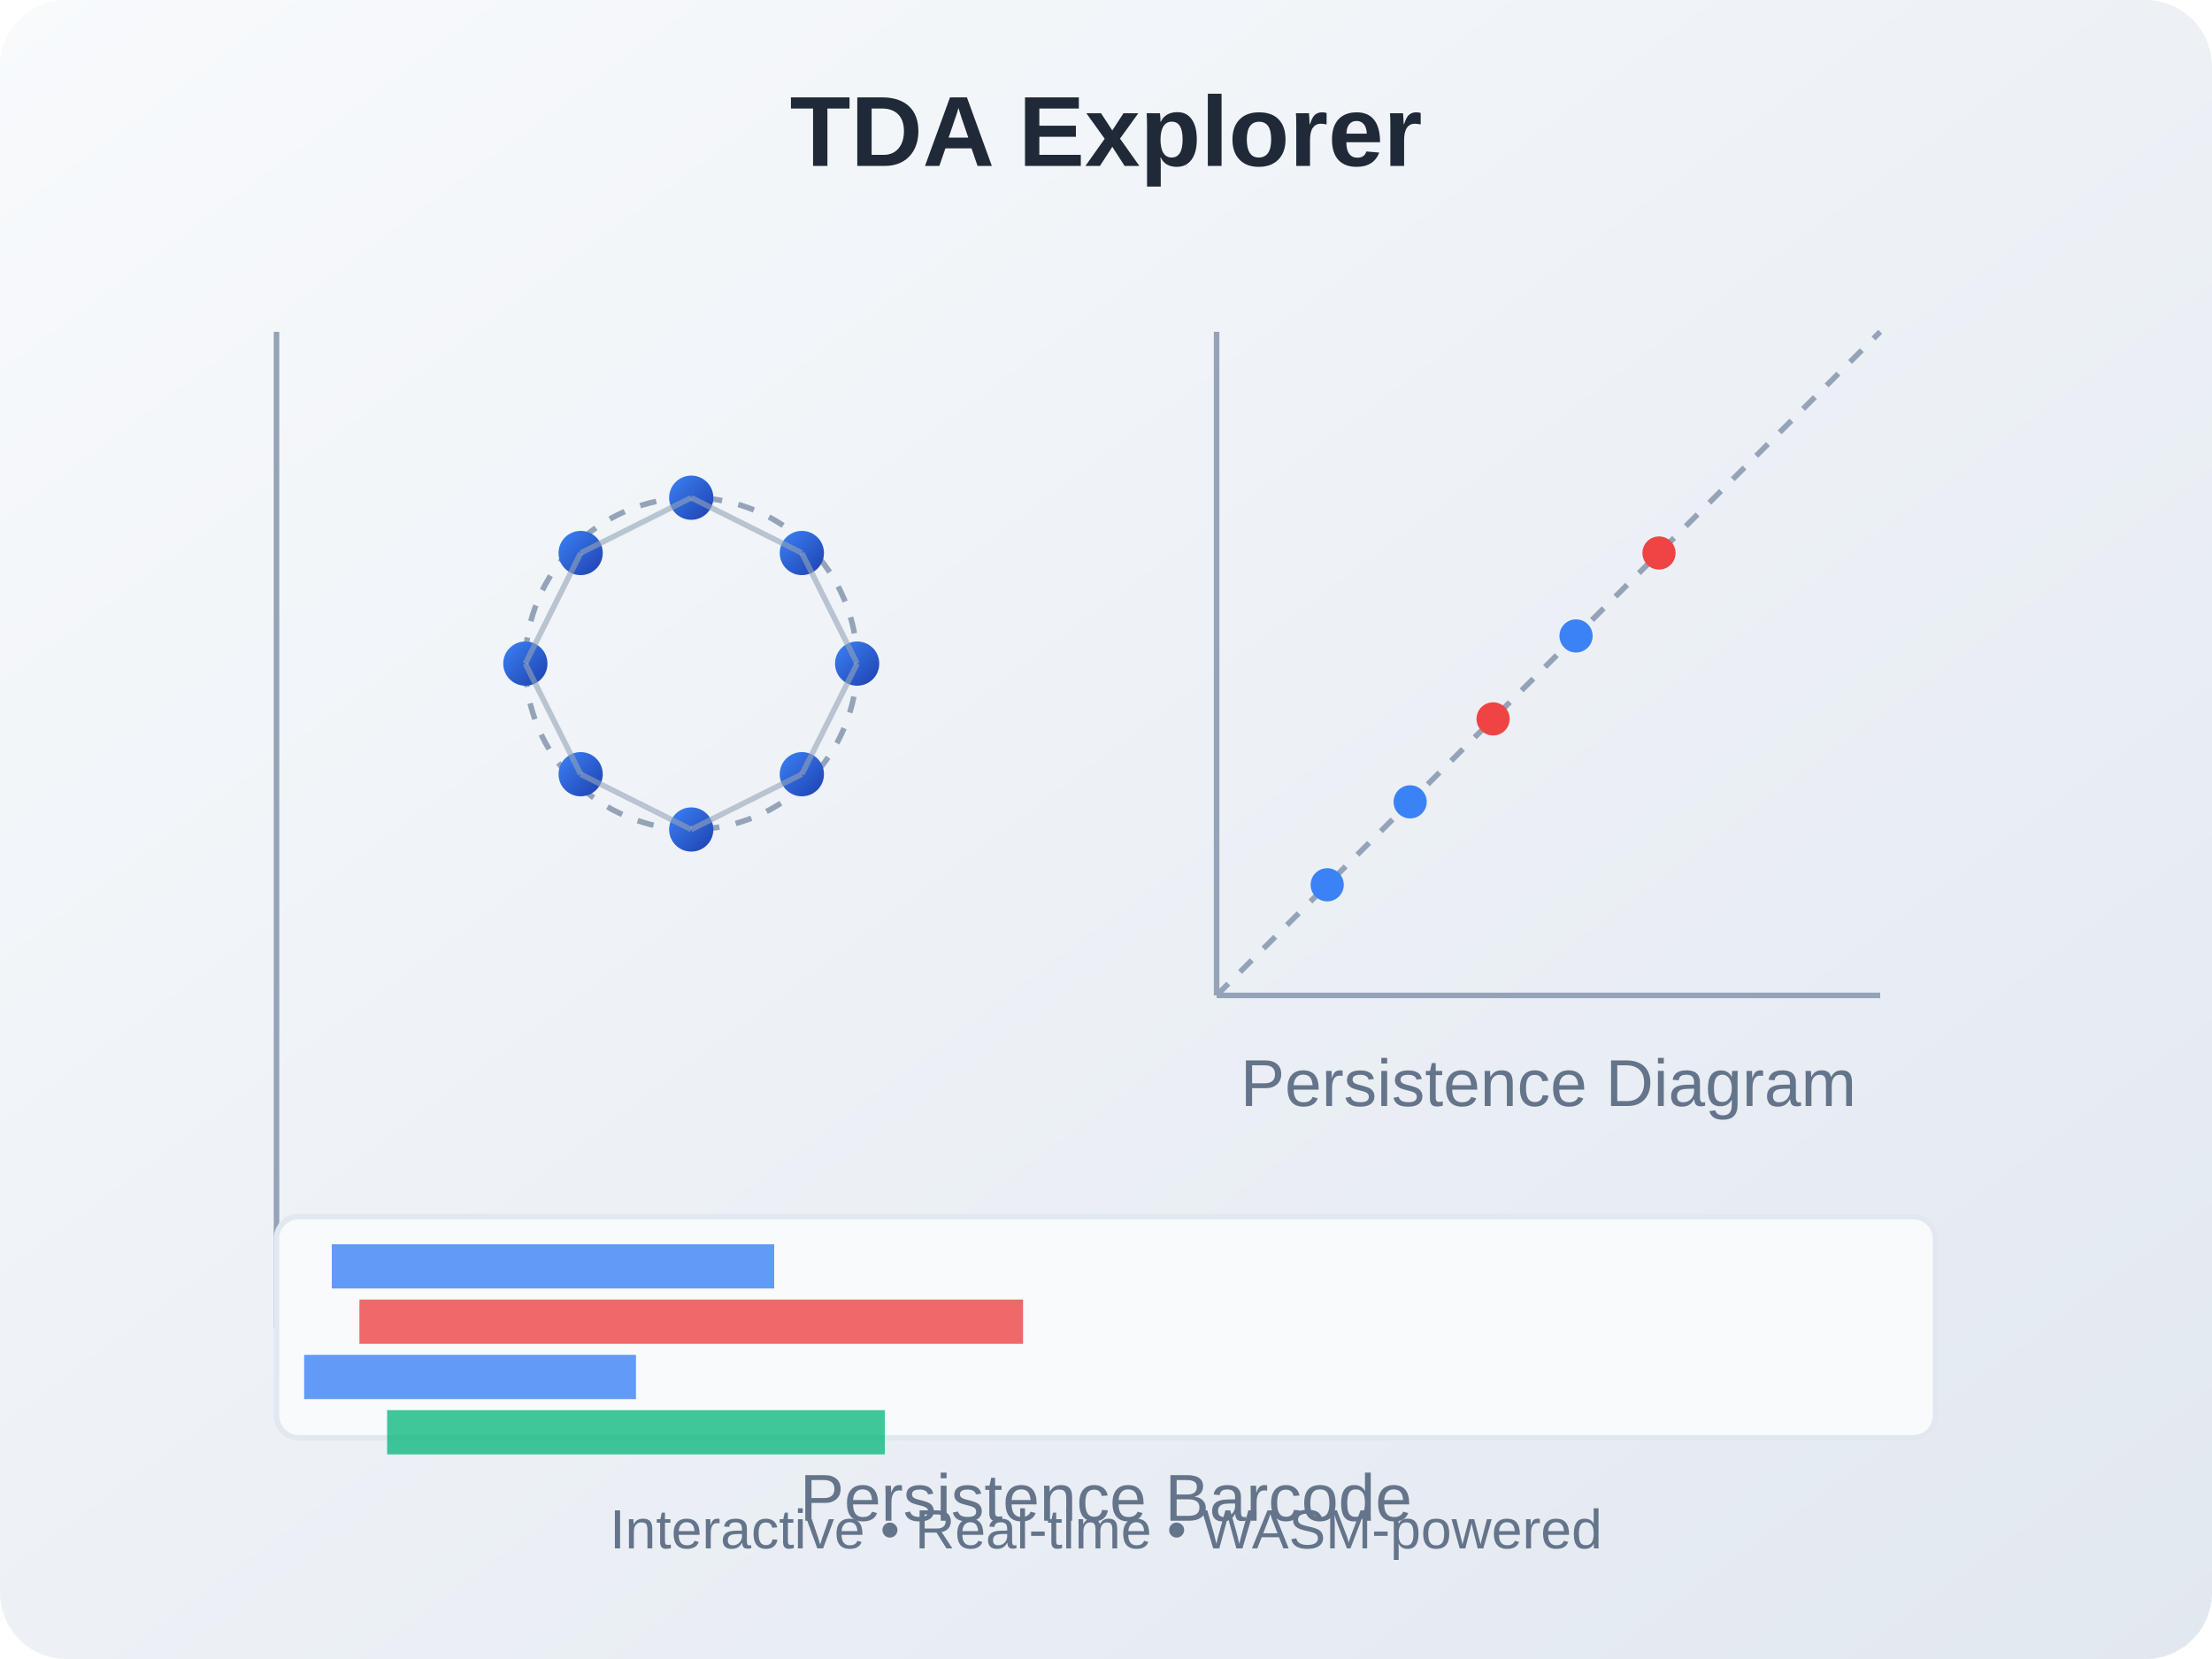
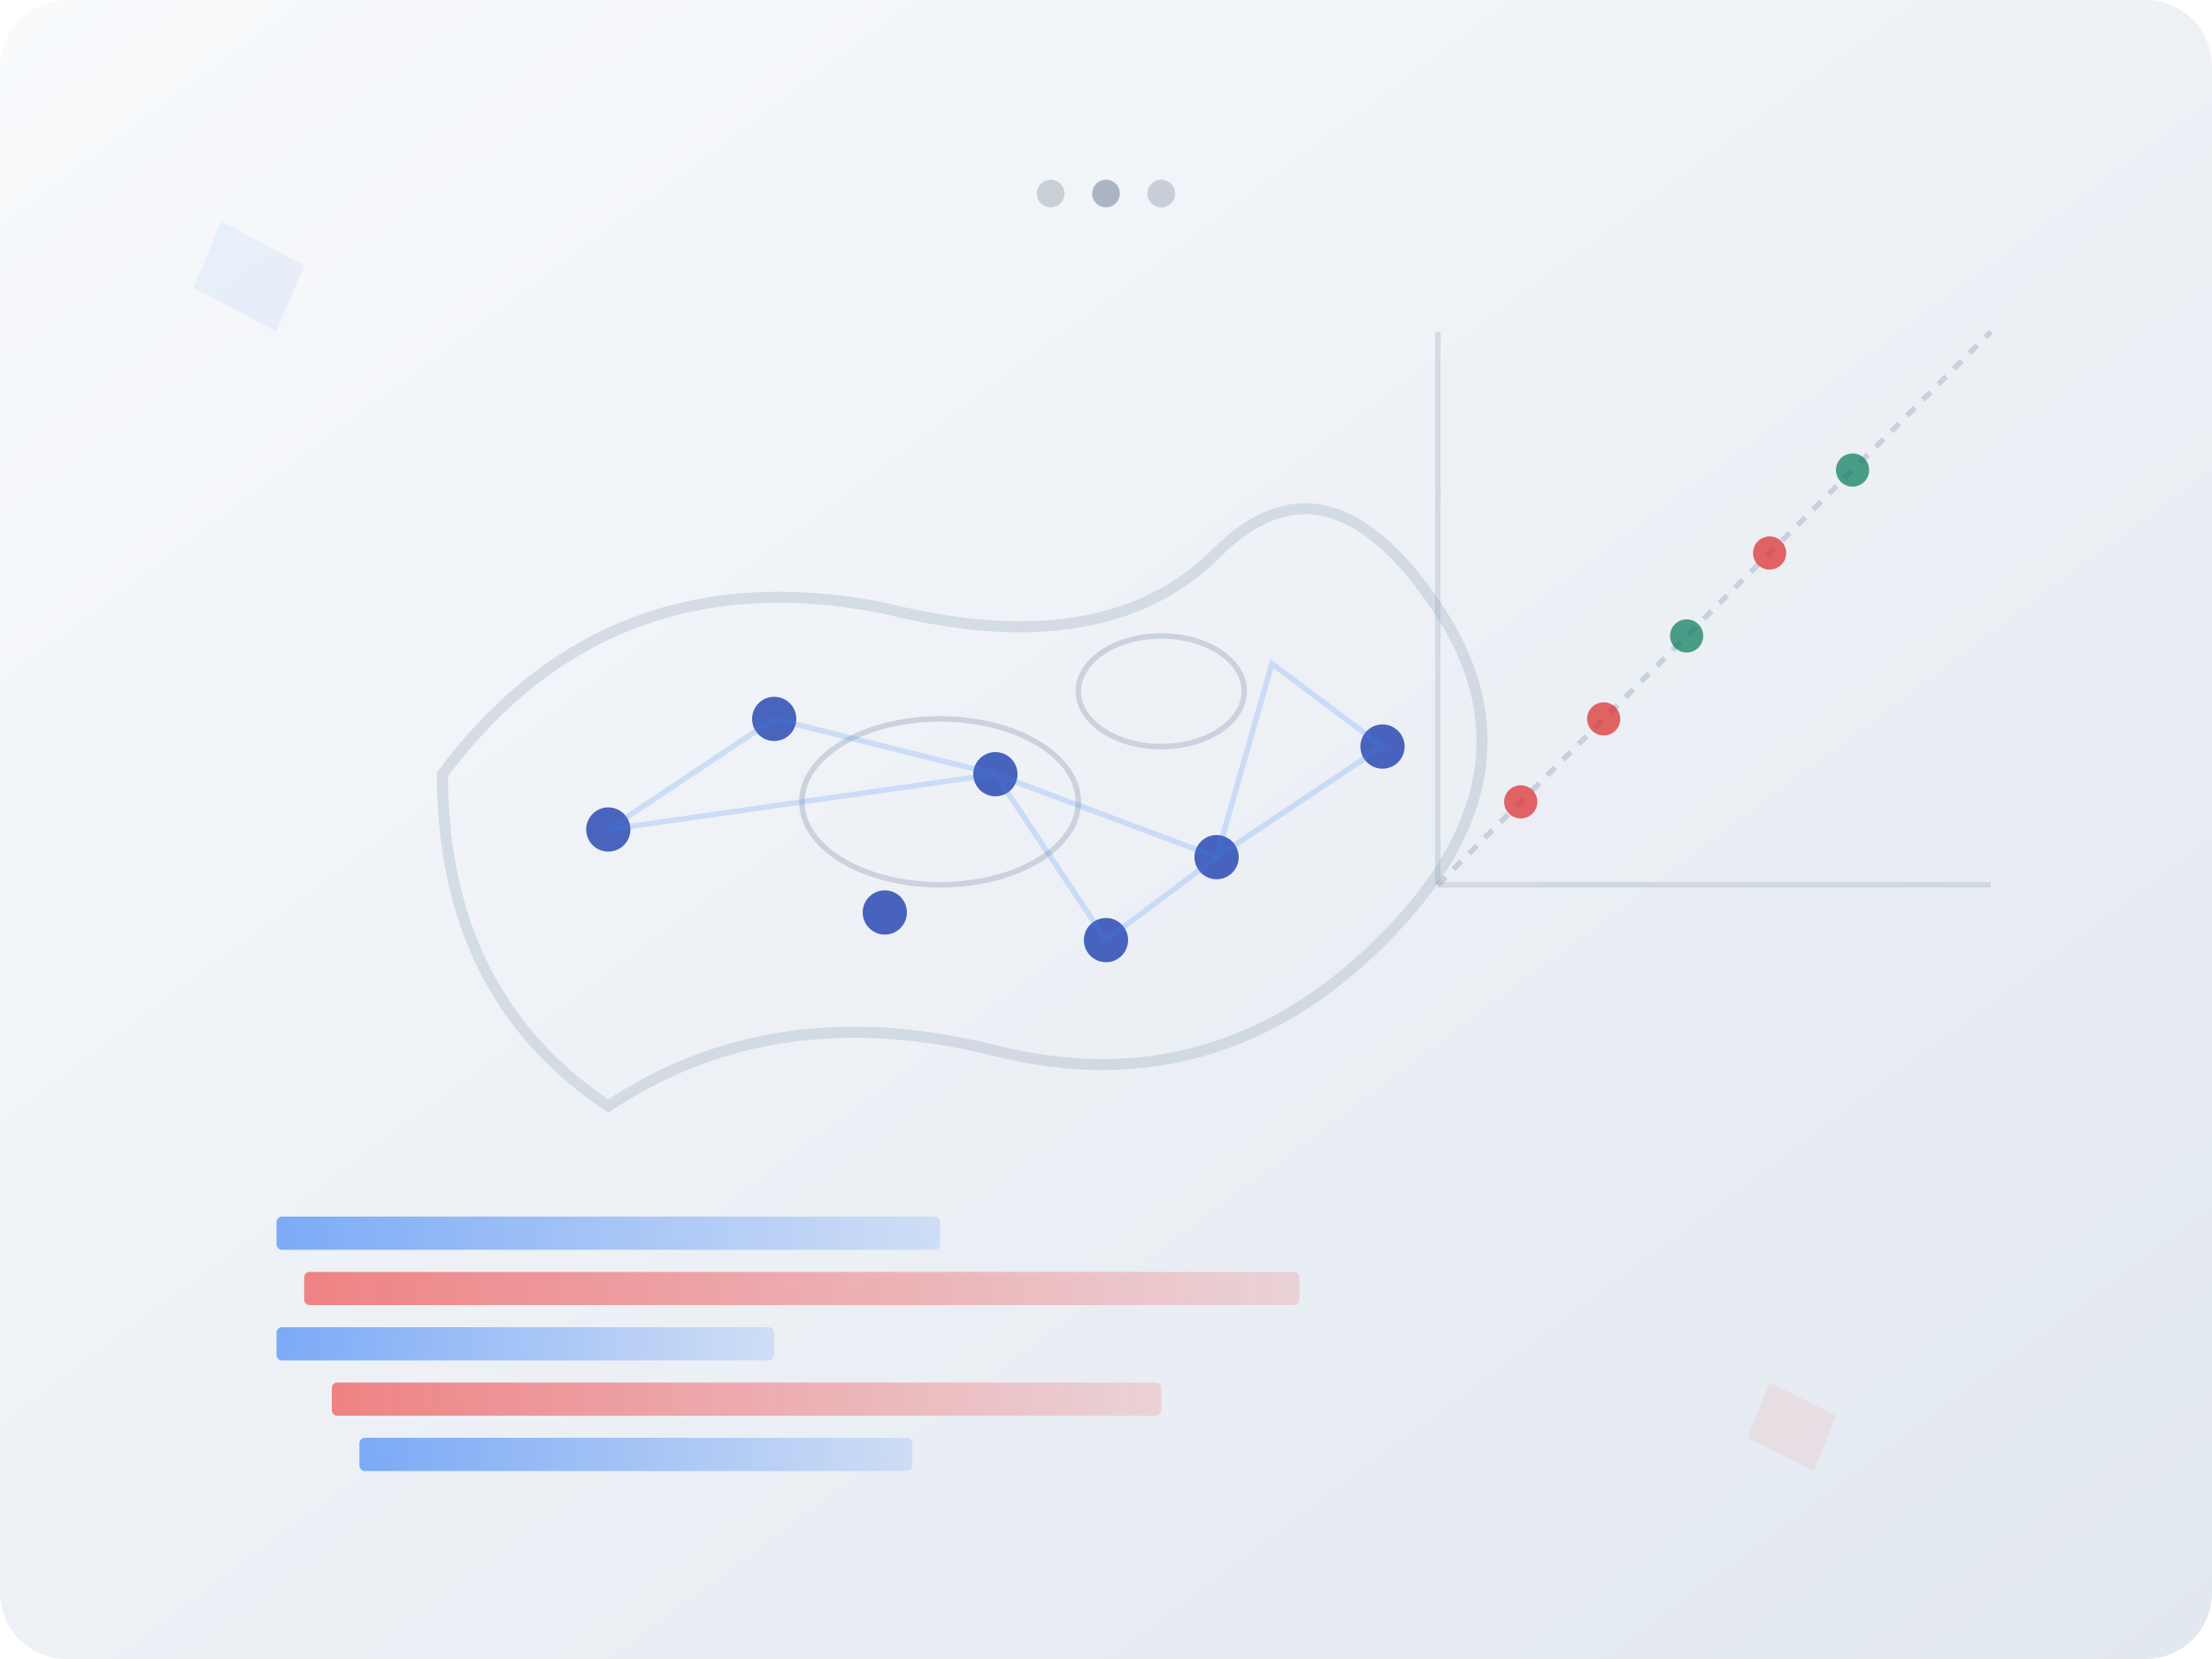
<svg xmlns="http://www.w3.org/2000/svg" width="400" height="300">
  <defs>
    <linearGradient id="bgGrad" x1="0%" y1="0%" x2="100%" y2="100%">
      <stop offset="0%" style="stop-color:#f8fafc;stop-opacity:1" />
      <stop offset="100%" style="stop-color:#e2e8f0;stop-opacity:1" />
    </linearGradient>
-     <linearGradient id="pointGrad" x1="0%" y1="0%" x2="100%" y2="100%">
-       <stop offset="0%" style="stop-color:#3b82f6;stop-opacity:1" />
-       <stop offset="100%" style="stop-color:#1e40af;stop-opacity:1" />
+     <radialGradient id="pointGrad" cx="0" cy="0" r="1" gradientUnits="userSpaceOnUse">
+       <stop stop-color="#3b82f6" />
+       <stop offset="1" stop-color="#1e40af" />
+     </radialGradient>
+     <radialGradient id="persistGrad1" cx="0" cy="0" r="1" gradientUnits="userSpaceOnUse">
+       <stop stop-color="#ef4444" />
+       <stop offset="1" stop-color="#dc2626" />
+     </radialGradient>
+     <radialGradient id="persistGrad2" cx="0" cy="0" r="1" gradientUnits="userSpaceOnUse">
+       <stop stop-color="#10b981" />
+       <stop offset="1" stop-color="#047857" />
+     </radialGradient>
+     <linearGradient id="barGrad1" x1="0%" y1="0%" x2="100%" y2="0%">
+       <stop offset="0%" style="stop-color:#3b82f6;stop-opacity:0.8" />
+       <stop offset="100%" style="stop-color:#3b82f6;stop-opacity:0.2" />
+     </linearGradient>
+     <linearGradient id="barGrad2" x1="0%" y1="0%" x2="100%" y2="0%">
+       <stop offset="0%" style="stop-color:#ef4444;stop-opacity:0.8" />
+       <stop offset="100%" style="stop-color:#ef4444;stop-opacity:0.2" />
    </linearGradient>
  </defs>
  <rect width="400" height="300" fill="url(#bgGrad)" rx="12" />
-   <text x="200" y="30" text-anchor="middle" font-family="Arial, sans-serif" font-size="18" font-weight="bold" fill="#1f2937">TDA Explorer</text>
-   <g transform="translate(50, 60)">
-     <line x1="0" y1="180" x2="150" y2="180" stroke="#94a3b8" stroke-width="1" />
-     <line x1="0" y1="0" x2="0" y2="180" stroke="#94a3b8" stroke-width="1" />
-     <circle cx="75" cy="60" r="30" fill="none" stroke="#94a3b8" stroke-width="1" stroke-dasharray="3,3" />
-     <circle cx="105" cy="60" r="4" fill="url(#pointGrad)" />
-     <circle cx="95" cy="40" r="4" fill="url(#pointGrad)" />
-     <circle cx="75" cy="30" r="4" fill="url(#pointGrad)" />
-     <circle cx="55" cy="40" r="4" fill="url(#pointGrad)" />
-     <circle cx="45" cy="60" r="4" fill="url(#pointGrad)" />
-     <circle cx="55" cy="80" r="4" fill="url(#pointGrad)" />
-     <circle cx="75" cy="90" r="4" fill="url(#pointGrad)" />
-     <circle cx="95" cy="80" r="4" fill="url(#pointGrad)" />
-     <line x1="105" y1="60" x2="95" y2="40" stroke="#94a3b8" stroke-width="1" opacity="0.6" />
-     <line x1="95" y1="40" x2="75" y2="30" stroke="#94a3b8" stroke-width="1" opacity="0.6" />
-     <line x1="75" y1="30" x2="55" y2="40" stroke="#94a3b8" stroke-width="1" opacity="0.6" />
-     <line x1="55" y1="40" x2="45" y2="60" stroke="#94a3b8" stroke-width="1" opacity="0.6" />
-     <line x1="45" y1="60" x2="55" y2="80" stroke="#94a3b8" stroke-width="1" opacity="0.6" />
-     <line x1="55" y1="80" x2="75" y2="90" stroke="#94a3b8" stroke-width="1" opacity="0.6" />
-     <line x1="75" y1="90" x2="95" y2="80" stroke="#94a3b8" stroke-width="1" opacity="0.6" />
-     <line x1="95" y1="80" x2="105" y2="60" stroke="#94a3b8" stroke-width="1" opacity="0.6" />
-     <text x="75" y="200" text-anchor="middle" font-family="Arial, sans-serif" font-size="12" fill="#64748b">Point Cloud</text>
+   <g transform="translate(80, 80)">
+     <path d="M 0 60 Q 30 20 80 30 Q 120 40 140 20 Q 160 0 180 30 Q 200 60 170 90 Q 140 120 100 110 Q 60 100 30 120 Q 0 100 0 60 Z" fill="none" stroke="#94a3b8" stroke-width="2" opacity="0.3" />
+     <ellipse cx="90" cy="65" rx="25" ry="15" fill="none" stroke="#94a3b8" stroke-width="1" opacity="0.4" />
+     <ellipse cx="130" cy="45" rx="15" ry="10" fill="none" stroke="#94a3b8" stroke-width="1" opacity="0.4" />
+     <circle cx="30" cy="70" r="4" fill="url(#pointGrad)" opacity="0.8" />
+     <circle cx="60" cy="50" r="4" fill="url(#pointGrad)" opacity="0.8" />
+     <circle cx="100" cy="60" r="4" fill="url(#pointGrad)" opacity="0.8" />
+     <circle cx="140" cy="75" r="4" fill="url(#pointGrad)" opacity="0.8" />
+     <circle cx="170" cy="55" r="4" fill="url(#pointGrad)" opacity="0.8" />
+     <circle cx="120" cy="90" r="4" fill="url(#pointGrad)" opacity="0.8" />
+     <circle cx="80" cy="85" r="4" fill="url(#pointGrad)" opacity="0.8" />
+     <path d="M 30 70 L 60 50 L 100 60 Z" fill="none" stroke="#3b82f6" stroke-width="1" opacity="0.2" />
+     <path d="M 100 60 L 140 75 L 120 90 Z" fill="none" stroke="#3b82f6" stroke-width="1" opacity="0.2" />
+     <path d="M 140 75 L 170 55 L 150 40 Z" fill="none" stroke="#3b82f6" stroke-width="1" opacity="0.2" />
  </g>
-   <g transform="translate(220, 60)">
-     <line x1="0" y1="120" x2="120" y2="120" stroke="#94a3b8" stroke-width="1" />
-     <line x1="0" y1="0" x2="0" y2="120" stroke="#94a3b8" stroke-width="1" />
-     <line x1="0" y1="120" x2="120" y2="0" stroke="#94a3b8" stroke-width="1" stroke-dasharray="3,3" />
-     <circle cx="20" cy="100" r="3" fill="#3b82f6" />
-     <circle cx="35" cy="85" r="3" fill="#3b82f6" />
-     <circle cx="50" cy="70" r="3" fill="#ef4444" />
-     <circle cx="65" cy="55" r="3" fill="#3b82f6" />
-     <circle cx="80" cy="40" r="3" fill="#ef4444" />
-     <text x="60" y="140" text-anchor="middle" font-family="Arial, sans-serif" font-size="12" fill="#64748b">Persistence Diagram</text>
+   <g transform="translate(260, 60)">
+     <path d="M 0 100 L 100 100 M 0 0 L 0 100" stroke="#94a3b8" stroke-width="1" opacity="0.3" />
+     <path d="M 0 100 L 100 0" stroke="#94a3b8" stroke-width="1" stroke-dasharray="2,2" opacity="0.4" />
+     <circle cx="15" cy="85" r="3" fill="url(#persistGrad1)" opacity="0.7" />
+     <circle cx="30" cy="70" r="3" fill="url(#persistGrad1)" opacity="0.7" />
+     <circle cx="45" cy="55" r="3" fill="url(#persistGrad2)" opacity="0.7" />
+     <circle cx="60" cy="40" r="3" fill="url(#persistGrad1)" opacity="0.7" />
+     <circle cx="75" cy="25" r="3" fill="url(#persistGrad2)" opacity="0.7" />
  </g>
  <g transform="translate(50, 220)">
-     <rect x="0" y="0" width="300" height="40" fill="#f8fafc" stroke="#e2e8f0" rx="4" />
-     <rect x="10" y="5" width="80" height="8" fill="#3b82f6" opacity="0.8" />
-     <rect x="15" y="15" width="120" height="8" fill="#ef4444" opacity="0.8" />
-     <rect x="5" y="25" width="60" height="8" fill="#3b82f6" opacity="0.8" />
-     <rect x="20" y="35" width="90" height="8" fill="#10b981" opacity="0.8" />
-     <text x="150" y="55" text-anchor="middle" font-family="Arial, sans-serif" font-size="12" fill="#64748b">Persistence Barcode</text>
+     <rect x="0" y="0" width="120" height="6" fill="url(#barGrad1)" rx="1" opacity="0.8" />
+     <rect x="5" y="10" width="180" height="6" fill="url(#barGrad2)" rx="1" opacity="0.8" />
+     <rect x="0" y="20" width="90" height="6" fill="url(#barGrad1)" rx="1" opacity="0.8" />
+     <rect x="10" y="30" width="150" height="6" fill="url(#barGrad2)" rx="1" opacity="0.8" />
+     <rect x="15" y="40" width="100" height="6" fill="url(#barGrad1)" rx="1" opacity="0.8" />
  </g>
-   <text x="200" y="280" text-anchor="middle" font-family="Arial, sans-serif" font-size="10" fill="#64748b">Interactive • Real-time • WASM-powered</text>
+   <g transform="translate(40, 40)" opacity="0.08">
+     <path d="M0 0 L15 8 L10 20 L-5 12 Z" fill="#3b82f6" />
+   </g>
+   <g transform="translate(320, 250)" opacity="0.08">
+     <path d="M0 0 L12 6 L8 16 L-4 10 Z" fill="#ef4444" />
+   </g>
+   <circle cx="200" cy="35" r="2.5" fill="#64748b" opacity="0.5" />
+   <circle cx="210" cy="35" r="2.5" fill="#64748b" opacity="0.3" />
+   <circle cx="190" cy="35" r="2.5" fill="#64748b" opacity="0.3" />
</svg>
